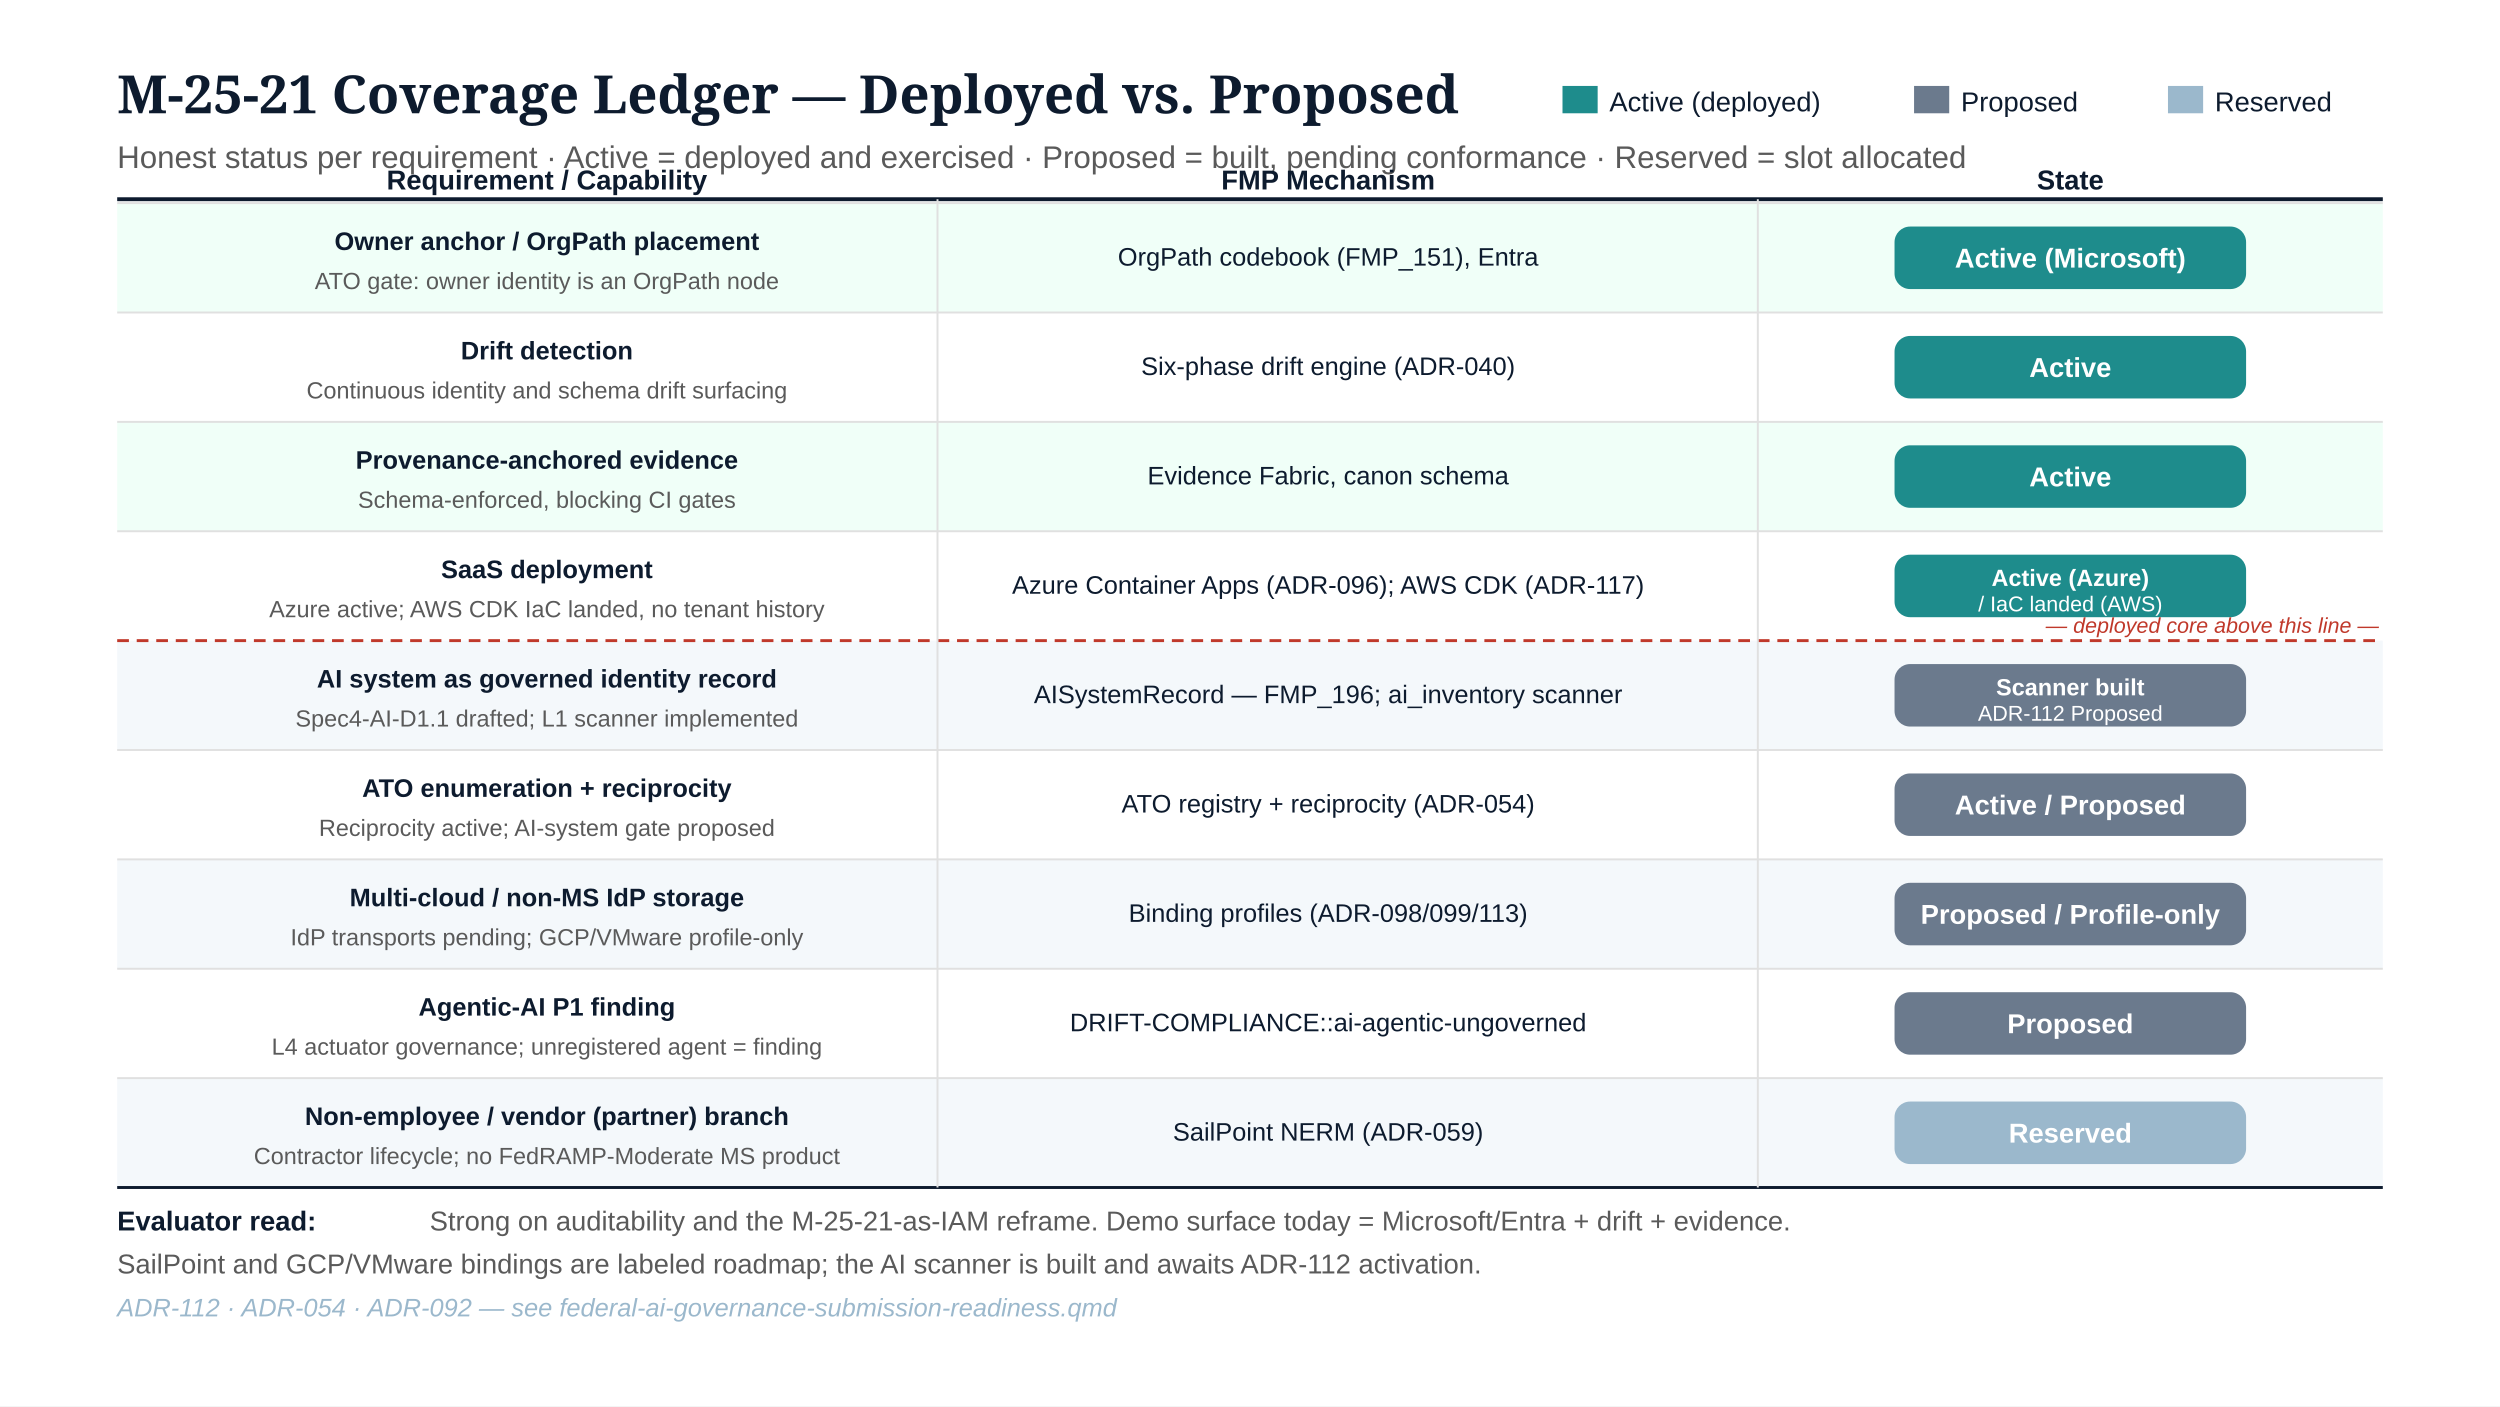
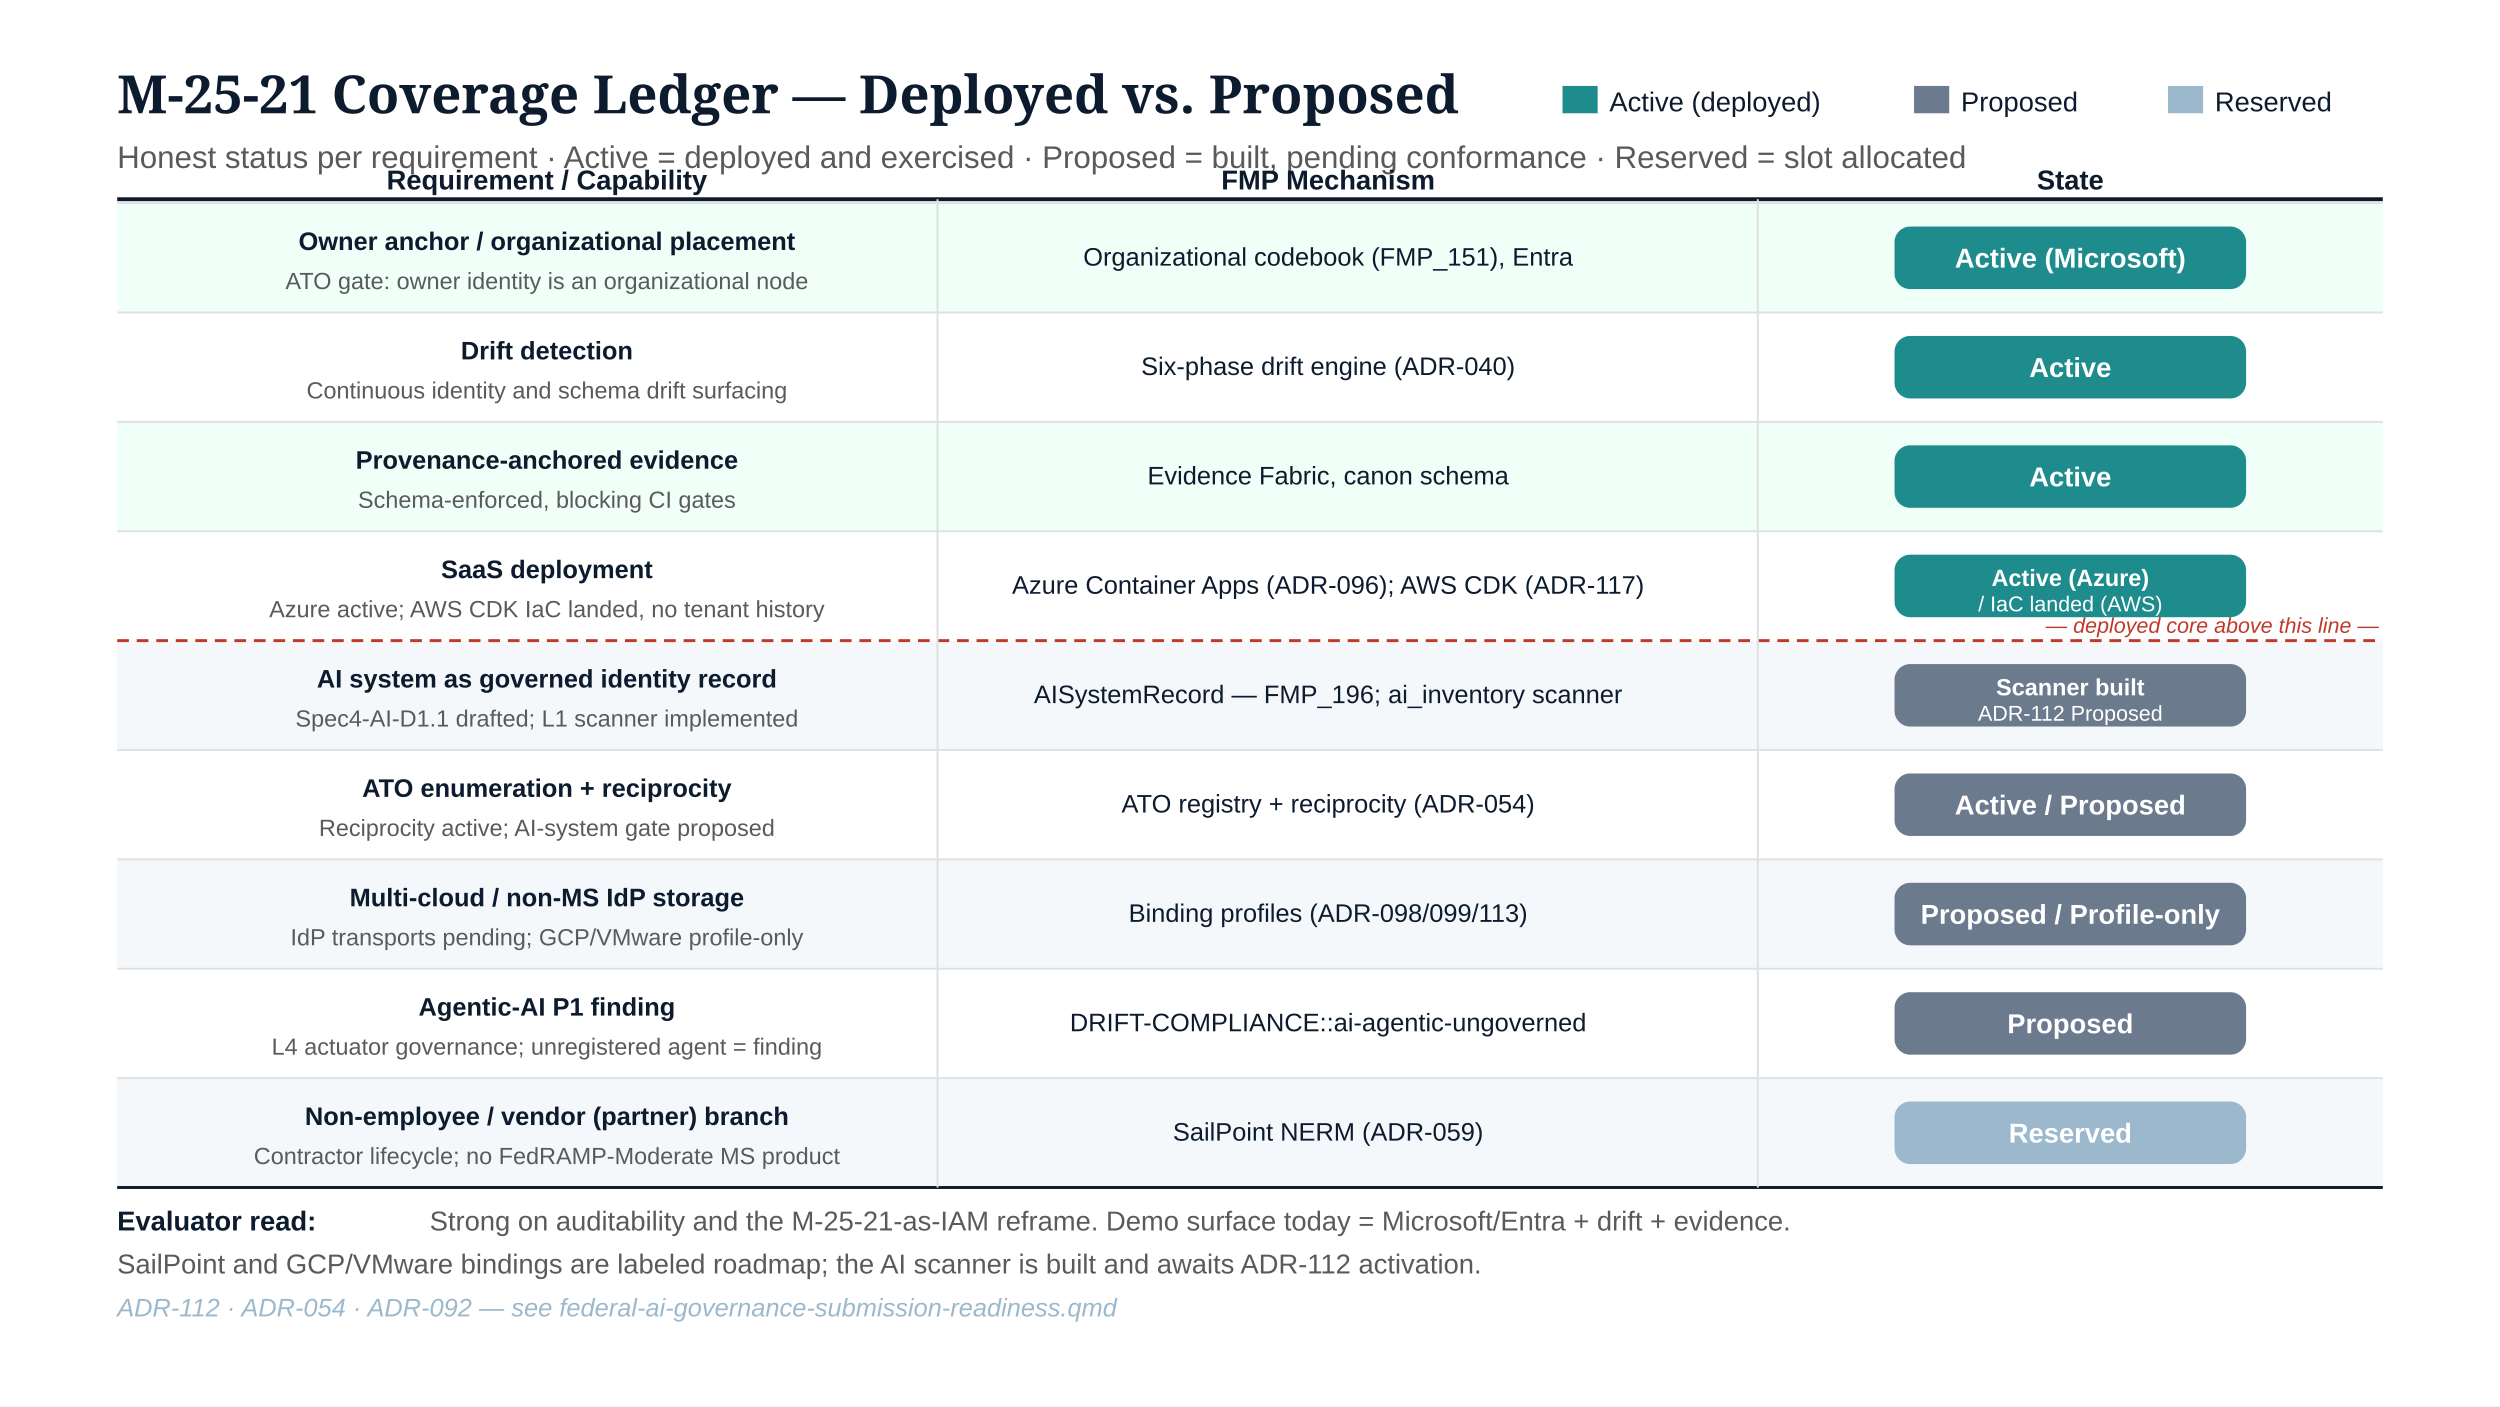
<svg xmlns="http://www.w3.org/2000/svg" viewBox="0 0 1280 720" font-family="Arial, Helvetica, sans-serif">
  <rect x="0" y="0" width="1280" height="720" fill="#FFFFFF" />
  <text x="60" y="58" font-family="Georgia, serif" font-size="27" font-weight="bold" fill="#0D1B2E">M-25-21 Coverage Ledger — Deployed vs. Proposed</text>
  <text x="60" y="86" font-size="16" fill="#5A5A5A">Honest status per requirement · Active = deployed and exercised · Proposed = built, pending conformance · Reserved = slot allocated</text>
  <rect x="800" y="44" width="18" height="14" fill="#1E8C8C" />
  <text x="824" y="57" font-size="14" fill="#0D1B2E">Active (deployed)</text>
  <rect x="980" y="44" width="18" height="14" fill="#6B7A8D" />
  <text x="1004" y="57" font-size="14" fill="#0D1B2E">Proposed</text>
  <rect x="1110" y="44" width="18" height="14" fill="#9BB8CC" />
  <text x="1134" y="57" font-size="14" fill="#0D1B2E">Reserved</text>
  <line x1="60" y1="102" x2="1220" y2="102" stroke="#0D1B2E" stroke-width="2" />
  <text x="280" y="97" text-anchor="middle" font-size="14" font-weight="bold" fill="#0D1B2E">Requirement / Capability</text>
  <text x="680" y="97" text-anchor="middle" font-size="14" font-weight="bold" fill="#0D1B2E">FMP Mechanism</text>
  <text x="1060" y="97" text-anchor="middle" font-size="14" font-weight="bold" fill="#0D1B2E">State</text>
  <rect x="60" y="104" width="1160" height="56" fill="#F0FFF8" />
-   <text x="280" y="128" text-anchor="middle" font-size="13" font-weight="bold" fill="#0D1B2E">Owner anchor / OrgPath placement</text>
-   <text x="280" y="148" text-anchor="middle" font-size="12" fill="#5A5A5A">ATO gate: owner identity is an OrgPath node</text>
-   <text x="680" y="136" text-anchor="middle" font-size="13" fill="#0D1B2E">OrgPath codebook (FMP_151), Entra</text>
+   <text x="280" y="128" text-anchor="middle" font-size="13" font-weight="bold" fill="#0D1B2E">Owner anchor / organizational placement</text>
+   <text x="280" y="148" text-anchor="middle" font-size="12" fill="#5A5A5A">ATO gate: owner identity is an organizational node</text>
+   <text x="680" y="136" text-anchor="middle" font-size="13" fill="#0D1B2E">Organizational codebook (FMP_151), Entra</text>
  <rect x="970" y="116" width="180" height="32" rx="8" fill="#1E8C8C" />
  <text x="1060" y="137" text-anchor="middle" font-size="14" font-weight="bold" fill="#FFFFFF">Active (Microsoft)</text>
  <rect x="60" y="160" width="1160" height="56" fill="#FFFFFF" />
  <text x="280" y="184" text-anchor="middle" font-size="13" font-weight="bold" fill="#0D1B2E">Drift detection</text>
  <text x="280" y="204" text-anchor="middle" font-size="12" fill="#5A5A5A">Continuous identity and schema drift surfacing</text>
  <text x="680" y="192" text-anchor="middle" font-size="13" fill="#0D1B2E">Six-phase drift engine (ADR-040)</text>
  <rect x="970" y="172" width="180" height="32" rx="8" fill="#1E8C8C" />
  <text x="1060" y="193" text-anchor="middle" font-size="14" font-weight="bold" fill="#FFFFFF">Active</text>
  <rect x="60" y="216" width="1160" height="56" fill="#F0FFF8" />
  <text x="280" y="240" text-anchor="middle" font-size="13" font-weight="bold" fill="#0D1B2E">Provenance-anchored evidence</text>
  <text x="280" y="260" text-anchor="middle" font-size="12" fill="#5A5A5A">Schema-enforced, blocking CI gates</text>
  <text x="680" y="248" text-anchor="middle" font-size="13" fill="#0D1B2E">Evidence Fabric, canon schema</text>
  <rect x="970" y="228" width="180" height="32" rx="8" fill="#1E8C8C" />
  <text x="1060" y="249" text-anchor="middle" font-size="14" font-weight="bold" fill="#FFFFFF">Active</text>
  <rect x="60" y="272" width="1160" height="56" fill="#FFFFFF" />
  <text x="280" y="296" text-anchor="middle" font-size="13" font-weight="bold" fill="#0D1B2E">SaaS deployment</text>
  <text x="280" y="316" text-anchor="middle" font-size="12" fill="#5A5A5A">Azure active; AWS CDK IaC landed, no tenant history</text>
  <text x="680" y="304" text-anchor="middle" font-size="13" fill="#0D1B2E">Azure Container Apps (ADR-096); AWS CDK (ADR-117)</text>
  <rect x="970" y="284" width="180" height="32" rx="8" fill="#1E8C8C" />
  <text x="1060" y="300" text-anchor="middle" font-size="12" font-weight="bold" fill="#FFFFFF">Active (Azure)</text>
  <text x="1060" y="313" text-anchor="middle" font-size="11" fill="#FFFFFF">/ IaC landed (AWS)</text>
  <rect x="60" y="328" width="1160" height="56" fill="#F4F8FB" />
  <text x="280" y="352" text-anchor="middle" font-size="13" font-weight="bold" fill="#0D1B2E">AI system as governed identity record</text>
  <text x="280" y="372" text-anchor="middle" font-size="12" fill="#5A5A5A">Spec4-AI-D1.1 drafted; L1 scanner implemented</text>
  <text x="680" y="360" text-anchor="middle" font-size="13" fill="#0D1B2E">AISystemRecord — FMP_196; ai_inventory scanner</text>
  <rect x="970" y="340" width="180" height="32" rx="8" fill="#6B7A8D" />
  <text x="1060" y="356" text-anchor="middle" font-size="12" font-weight="bold" fill="#FFFFFF">Scanner built</text>
  <text x="1060" y="369" text-anchor="middle" font-size="11" fill="#FFFFFF">ADR-112 Proposed</text>
  <rect x="60" y="384" width="1160" height="56" fill="#FFFFFF" />
  <text x="280" y="408" text-anchor="middle" font-size="13" font-weight="bold" fill="#0D1B2E">ATO enumeration + reciprocity</text>
  <text x="280" y="428" text-anchor="middle" font-size="12" fill="#5A5A5A">Reciprocity active; AI-system gate proposed</text>
  <text x="680" y="416" text-anchor="middle" font-size="13" fill="#0D1B2E">ATO registry + reciprocity (ADR-054)</text>
  <rect x="970" y="396" width="180" height="32" rx="8" fill="#6B7A8D" />
  <text x="1060" y="417" text-anchor="middle" font-size="14" font-weight="bold" fill="#FFFFFF">Active / Proposed</text>
  <rect x="60" y="440" width="1160" height="56" fill="#F4F8FB" />
  <text x="280" y="464" text-anchor="middle" font-size="13" font-weight="bold" fill="#0D1B2E">Multi-cloud / non-MS IdP storage</text>
  <text x="280" y="484" text-anchor="middle" font-size="12" fill="#5A5A5A">IdP transports pending; GCP/VMware profile-only</text>
  <text x="680" y="472" text-anchor="middle" font-size="13" fill="#0D1B2E">Binding profiles (ADR-098/099/113)</text>
  <rect x="970" y="452" width="180" height="32" rx="8" fill="#6B7A8D" />
  <text x="1060" y="473" text-anchor="middle" font-size="14" font-weight="bold" fill="#FFFFFF">Proposed / Profile-only</text>
  <rect x="60" y="496" width="1160" height="56" fill="#FFFFFF" />
  <text x="280" y="520" text-anchor="middle" font-size="13" font-weight="bold" fill="#0D1B2E">Agentic-AI P1 finding</text>
  <text x="280" y="540" text-anchor="middle" font-size="12" fill="#5A5A5A">L4 actuator governance; unregistered agent = finding</text>
  <text x="680" y="528" text-anchor="middle" font-size="13" fill="#0D1B2E">DRIFT-COMPLIANCE::ai-agentic-ungoverned</text>
  <rect x="970" y="508" width="180" height="32" rx="8" fill="#6B7A8D" />
  <text x="1060" y="529" text-anchor="middle" font-size="14" font-weight="bold" fill="#FFFFFF">Proposed</text>
  <rect x="60" y="552" width="1160" height="56" fill="#F4F8FB" />
  <text x="280" y="576" text-anchor="middle" font-size="13" font-weight="bold" fill="#0D1B2E">Non-employee / vendor (partner) branch</text>
  <text x="280" y="596" text-anchor="middle" font-size="12" fill="#5A5A5A">Contractor lifecycle; no FedRAMP-Moderate MS product</text>
  <text x="680" y="584" text-anchor="middle" font-size="13" fill="#0D1B2E">SailPoint NERM (ADR-059)</text>
  <rect x="970" y="564" width="180" height="32" rx="8" fill="#9BB8CC" />
  <text x="1060" y="585" text-anchor="middle" font-size="14" font-weight="bold" fill="#FFFFFF">Reserved</text>
  <line x1="60" y1="104" x2="1220" y2="104" stroke="#E0E0E0" stroke-width="1" />
  <line x1="60" y1="160" x2="1220" y2="160" stroke="#E0E0E0" stroke-width="1" />
  <line x1="60" y1="216" x2="1220" y2="216" stroke="#E0E0E0" stroke-width="1" />
  <line x1="60" y1="272" x2="1220" y2="272" stroke="#E0E0E0" stroke-width="1" />
  <line x1="60" y1="328" x2="1220" y2="328" stroke="#C0392B" stroke-width="1.5" stroke-dasharray="6,4" />
  <line x1="60" y1="384" x2="1220" y2="384" stroke="#E0E0E0" stroke-width="1" />
  <line x1="60" y1="440" x2="1220" y2="440" stroke="#E0E0E0" stroke-width="1" />
  <line x1="60" y1="496" x2="1220" y2="496" stroke="#E0E0E0" stroke-width="1" />
  <line x1="60" y1="552" x2="1220" y2="552" stroke="#E0E0E0" stroke-width="1" />
  <line x1="60" y1="608" x2="1220" y2="608" stroke="#0D1B2E" stroke-width="1.5" />
  <line x1="480" y1="102" x2="480" y2="608" stroke="#E0E0E0" stroke-width="1" />
  <line x1="900" y1="102" x2="900" y2="608" stroke="#E0E0E0" stroke-width="1" />
  <text x="1218" y="324" text-anchor="end" font-size="11" fill="#C0392B" font-style="italic">— deployed core above this line —</text>
  <text x="60" y="630" font-size="14" font-weight="bold" fill="#0D1B2E">Evaluator read:</text>
  <text x="220" y="630" font-size="14" fill="#5A5A5A">Strong on auditability and the M-25-21-as-IAM reframe. Demo surface today = Microsoft/Entra + drift + evidence.</text>
  <text x="60" y="652" font-size="14" fill="#5A5A5A">SailPoint and GCP/VMware bindings are labeled roadmap; the AI scanner is built and awaits ADR-112 activation.</text>
  <text x="60" y="674" font-size="13" fill="#9BB8CC" font-style="italic">ADR-112 · ADR-054 · ADR-092 — see federal-ai-governance-submission-readiness.qmd</text>
</svg>
